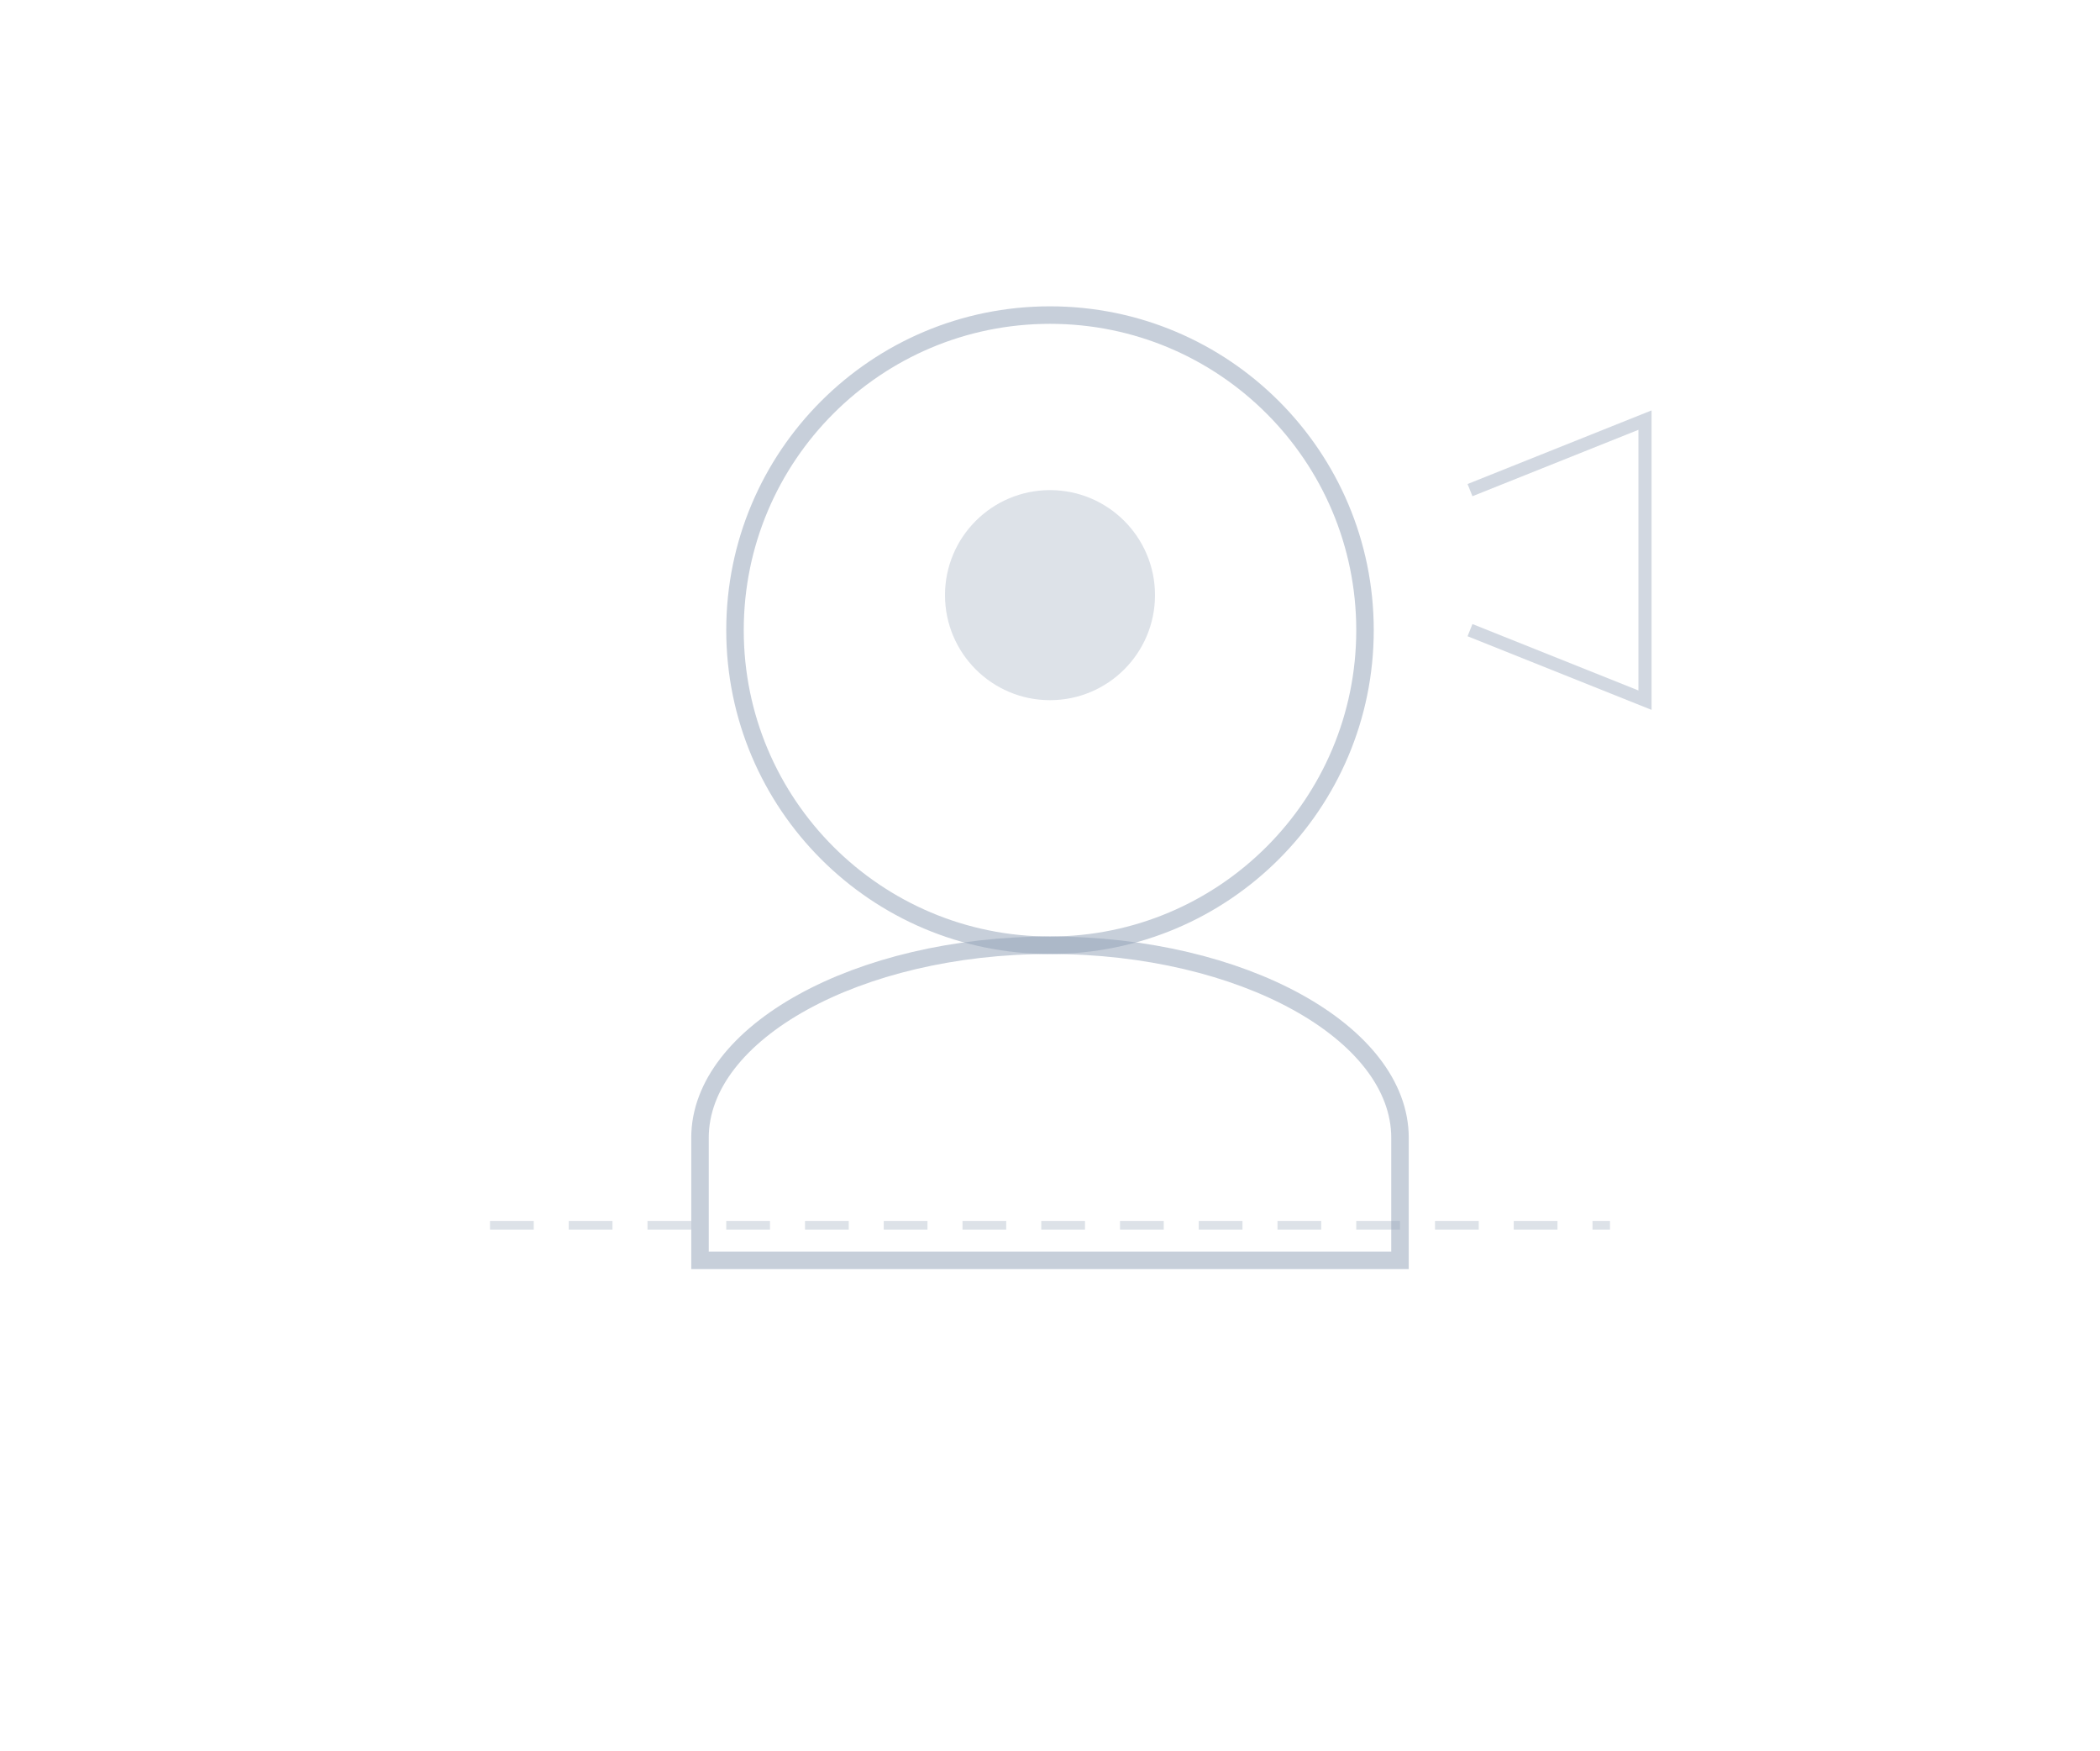
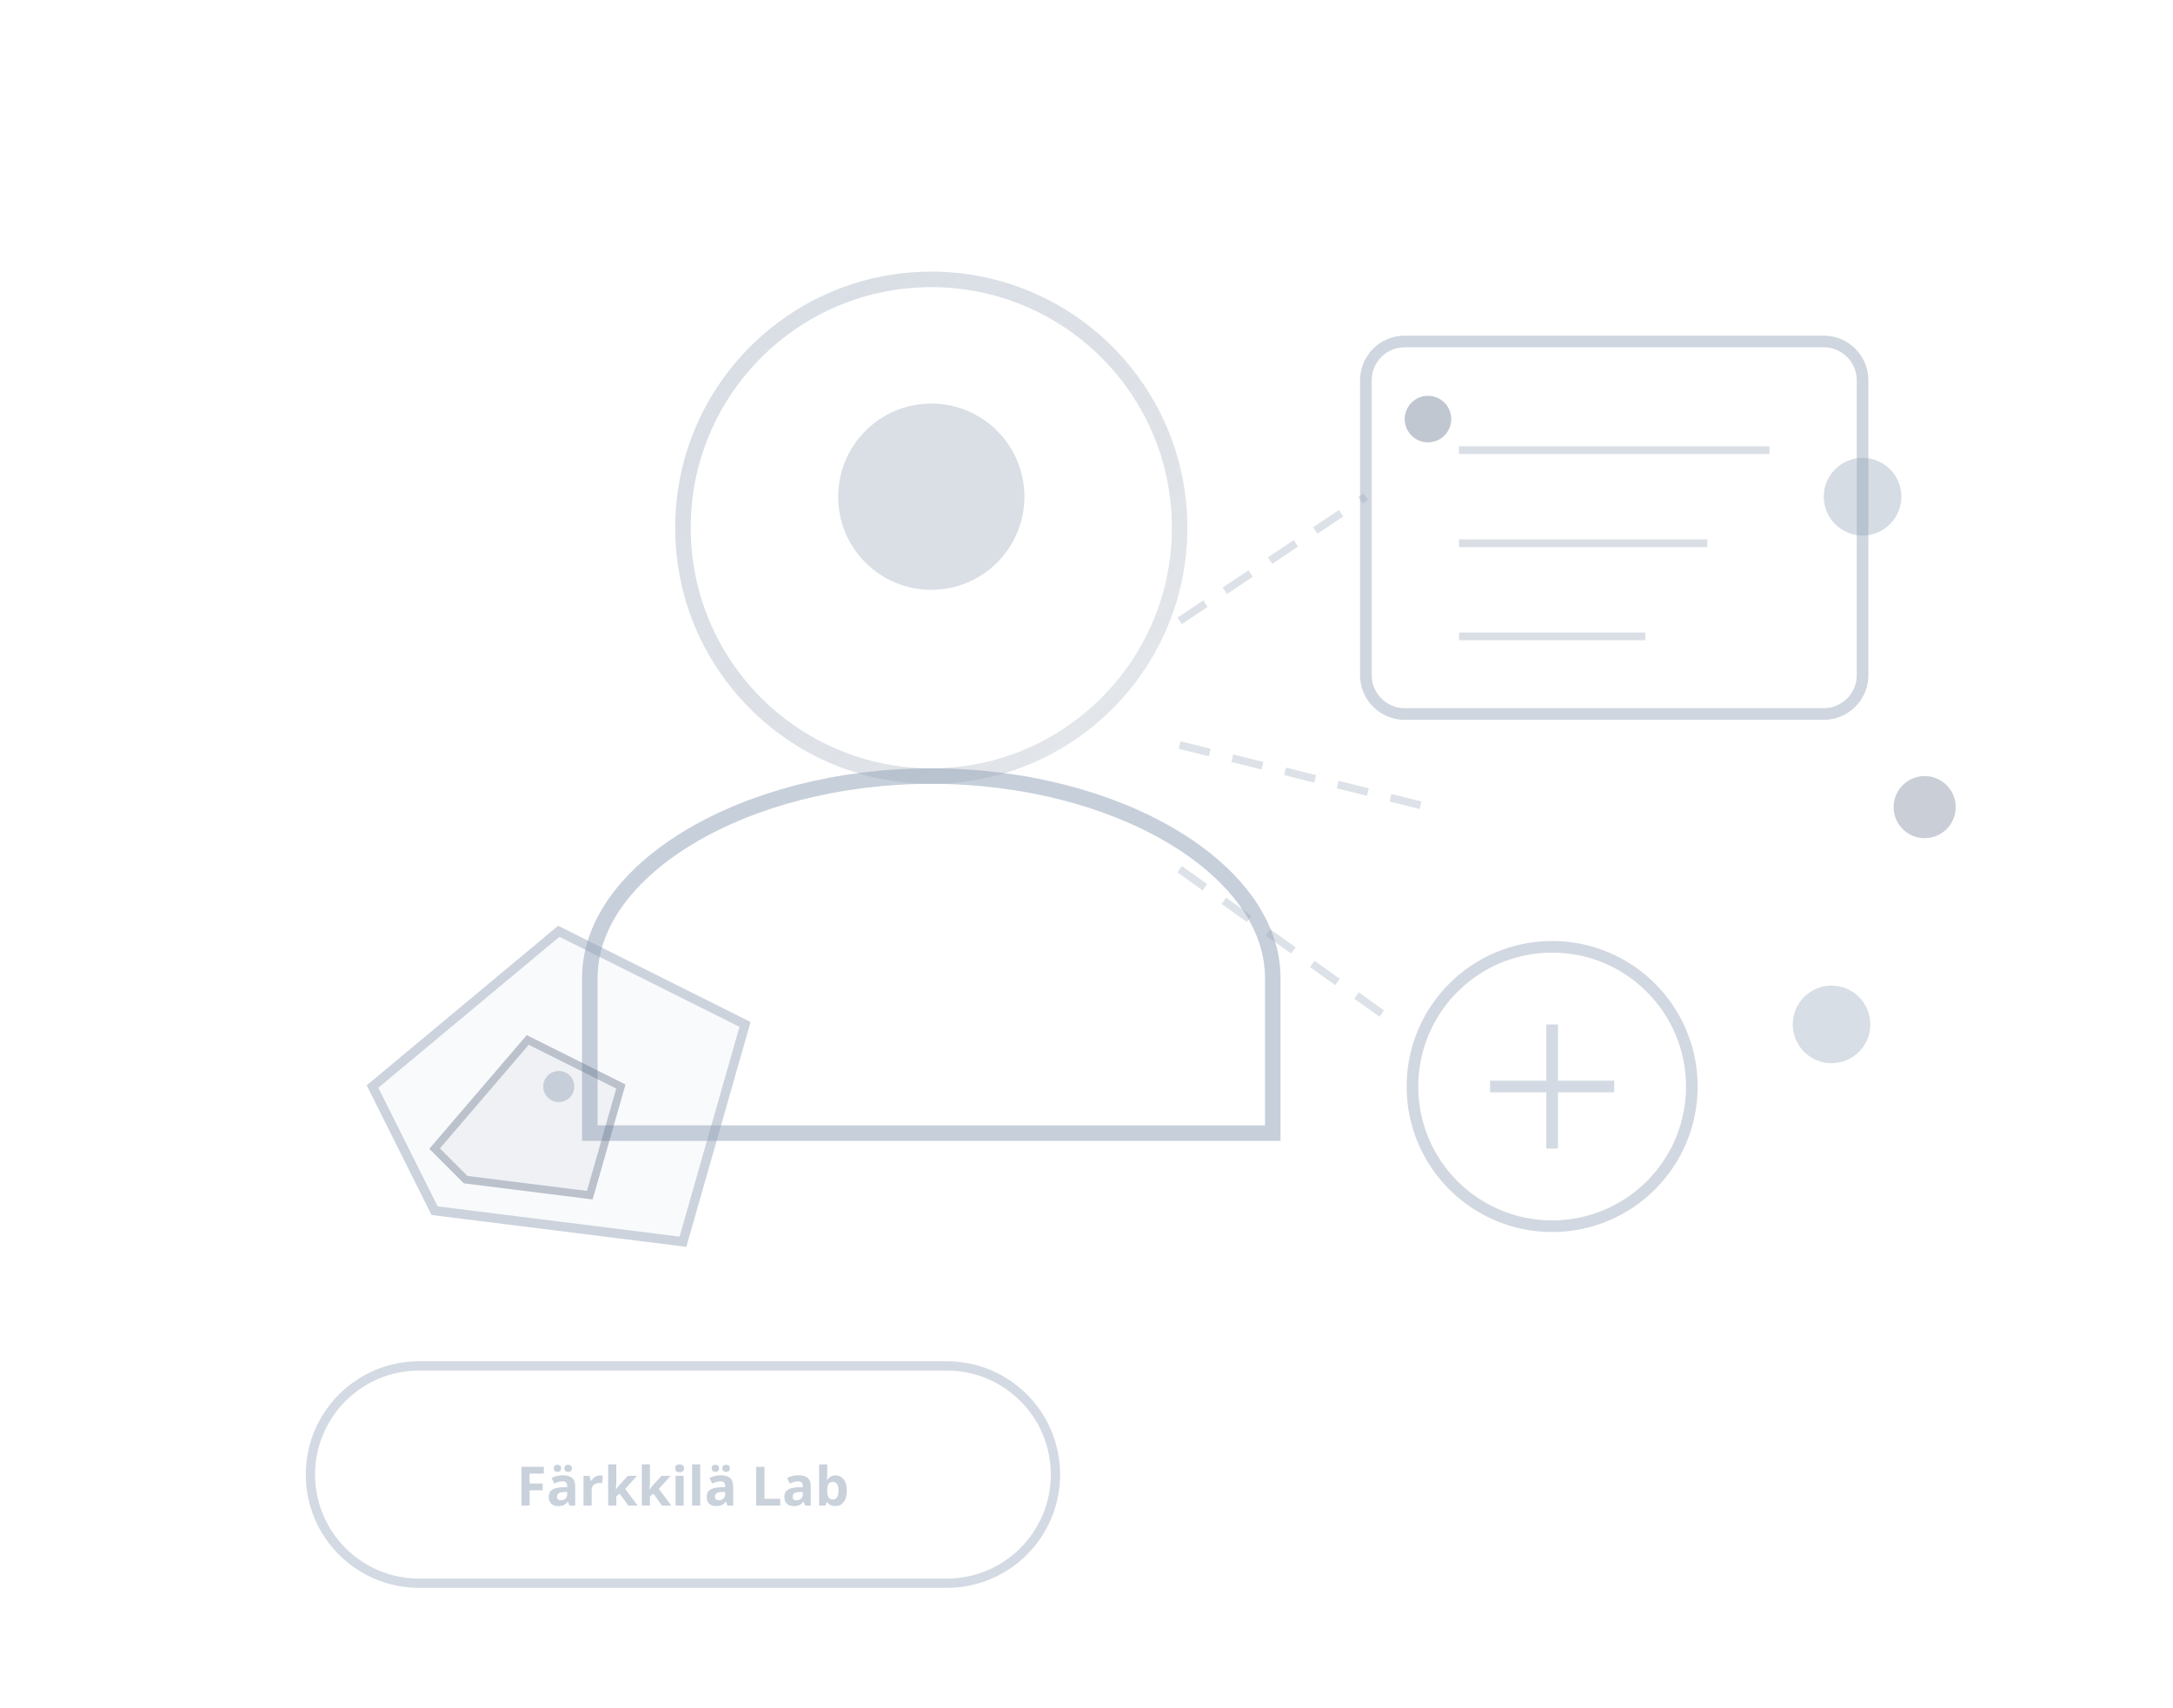
- <svg xmlns="http://www.w3.org/2000/svg" viewBox="0 0 240 200" fill="none" aria-hidden="true">
-   <circle cx="120" cy="72" r="36" stroke="#94a3b8" stroke-width="2" opacity="0.52" />
-   <path d="M120 108c-22 0-40 10-40 22v14h80v-14c0-12-18-22-40-22z" stroke="#94a3b8" stroke-width="2" opacity="0.52" />
-   <circle cx="120" cy="68" r="12" fill="#94a3b8" opacity="0.32" />
-   <path d="M168 56l20-8v32l-20-8" stroke="#94a3b8" stroke-width="1.5" opacity="0.42" />
-   <path d="M56 140h128" stroke="#94a3b8" stroke-width="1" opacity="0.32" stroke-dasharray="5 4" />
+ <svg xmlns="http://www.w3.org/2000/svg" viewBox="0 0 280 220" fill="none" aria-hidden="true">
+   <defs>
+     <linearGradient id="pf-slate" x1="0%" y1="0%" x2="100%" y2="100%">
+       <stop offset="0%" stop-color="#94a3b8" stop-opacity="0.65" />
+       <stop offset="100%" stop-color="#64748b" stop-opacity="0.3" />
+     </linearGradient>
+   </defs>
+   <circle cx="120" cy="68" r="32" stroke="url(#pf-slate)" stroke-width="2" opacity="0.55" />
+   <circle cx="120" cy="64" r="12" fill="#94a3b8" opacity="0.35" />
+   <path d="M120 100c-24 0-44 12-44 26v20h88v-20c0-14-20-26-44-26z" stroke="#94a3b8" stroke-width="2" opacity="0.52" />
+   <rect x="176" y="44" width="64" height="48" rx="5" stroke="#94a3b8" stroke-width="1.5" opacity="0.45" />
+   <path d="M188 58h40M188 70h32M188 82h24" stroke="#94a3b8" stroke-width="1" opacity="0.35" />
+   <circle cx="184" cy="54" r="3" fill="#64748b" opacity="0.4" />
+   <polygon points="48,140 72,120 96,132 88,160 56,156" stroke="#94a3b8" stroke-width="1.2" fill="#94a3b8" fill-opacity="0.12" opacity="0.48" />
+   <polygon points="56,148 68,134 80,140 76,154 60,152" stroke="#64748b" stroke-width="1" fill="#64748b" fill-opacity="0.15" opacity="0.42" />
+   <circle cx="72" cy="140" r="2" fill="#94a3b8" opacity="0.45" />
+   <circle cx="200" cy="140" r="18" stroke="#94a3b8" stroke-width="1.5" opacity="0.42" />
+   <path d="M192 140h16M200 132v16" stroke="#94a3b8" stroke-width="1.5" opacity="0.4" />
+   <rect x="40" y="176" width="96" height="28" rx="14" stroke="#94a3b8" stroke-width="1.2" opacity="0.4" />
+   <text x="88" y="194" text-anchor="middle" fill="#94a3b8" font-size="7" font-weight="600" opacity="0.5" font-family="system-ui,sans-serif">Färkkilä Lab</text>
+   <path d="M152 80l24-16M152 96l32 8M152 112l28 20" stroke="#94a3b8" stroke-width="1" opacity="0.32" stroke-dasharray="4 3" />
+   <circle cx="240" cy="64" r="5" fill="#94a3b8" opacity="0.38" />
+   <circle cx="248" cy="104" r="4" fill="#64748b" opacity="0.35" />
+   <circle cx="236" cy="132" r="5" fill="#94a3b8" opacity="0.36" />
</svg>
